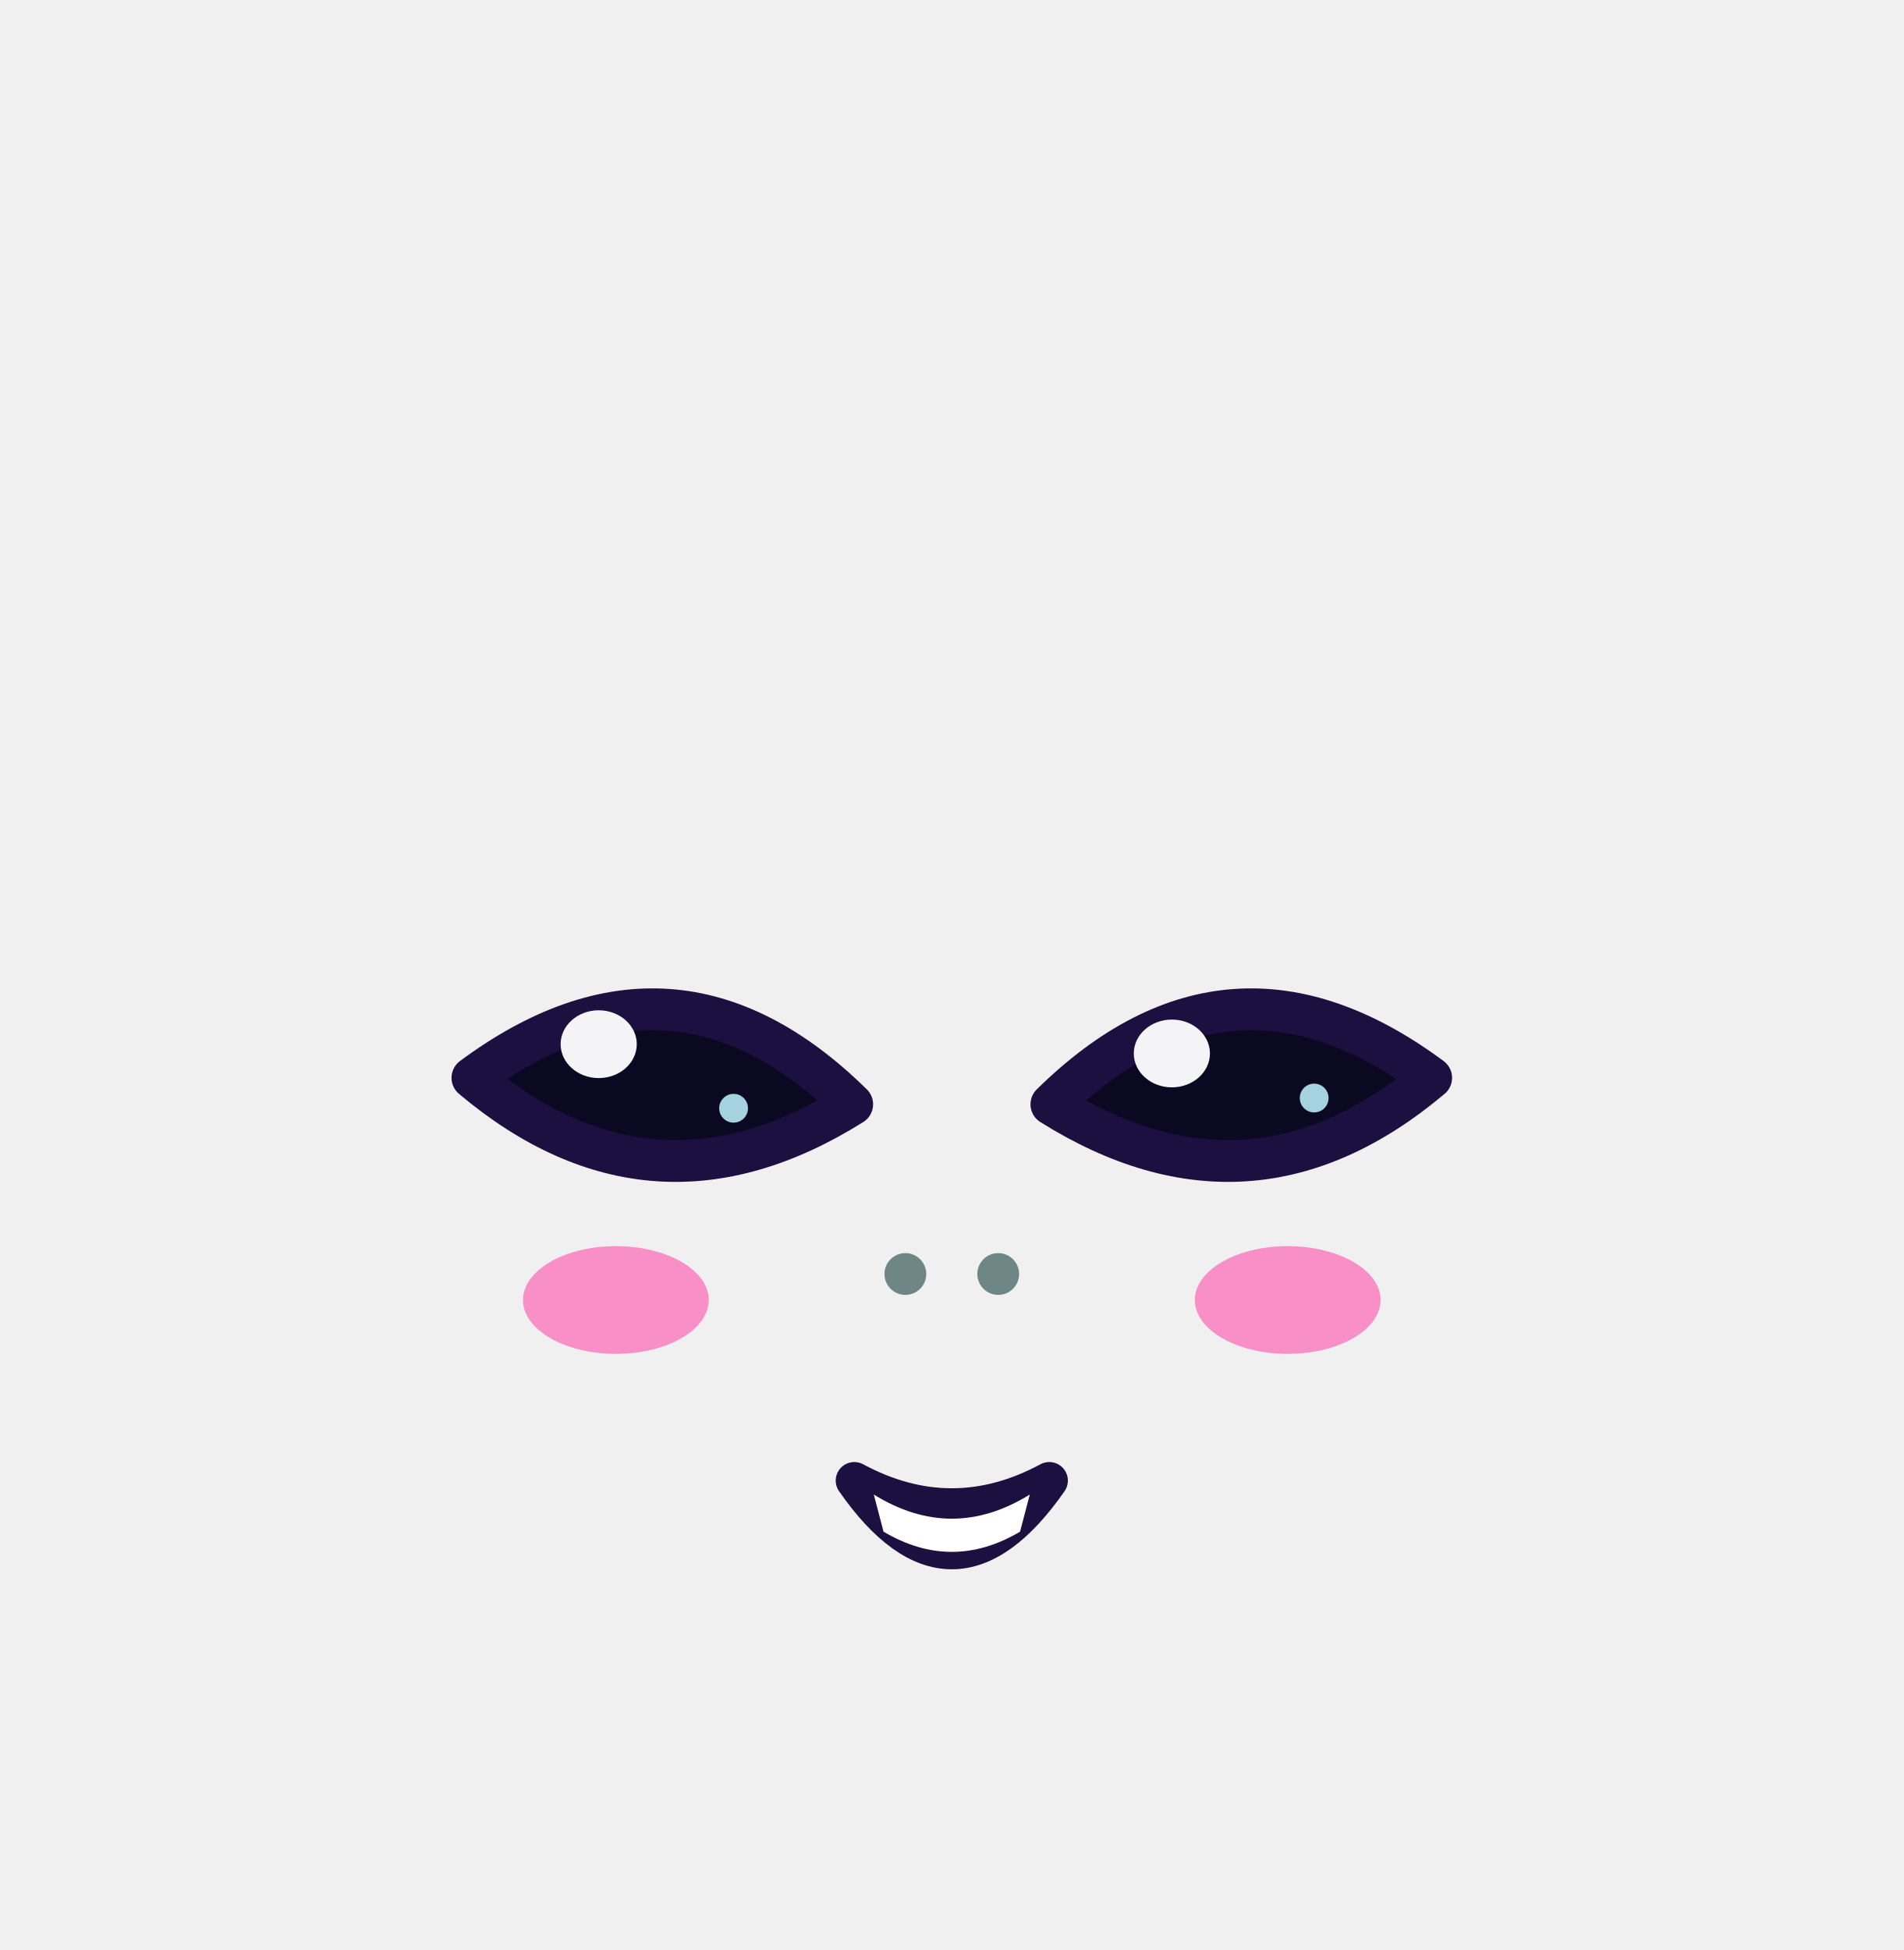
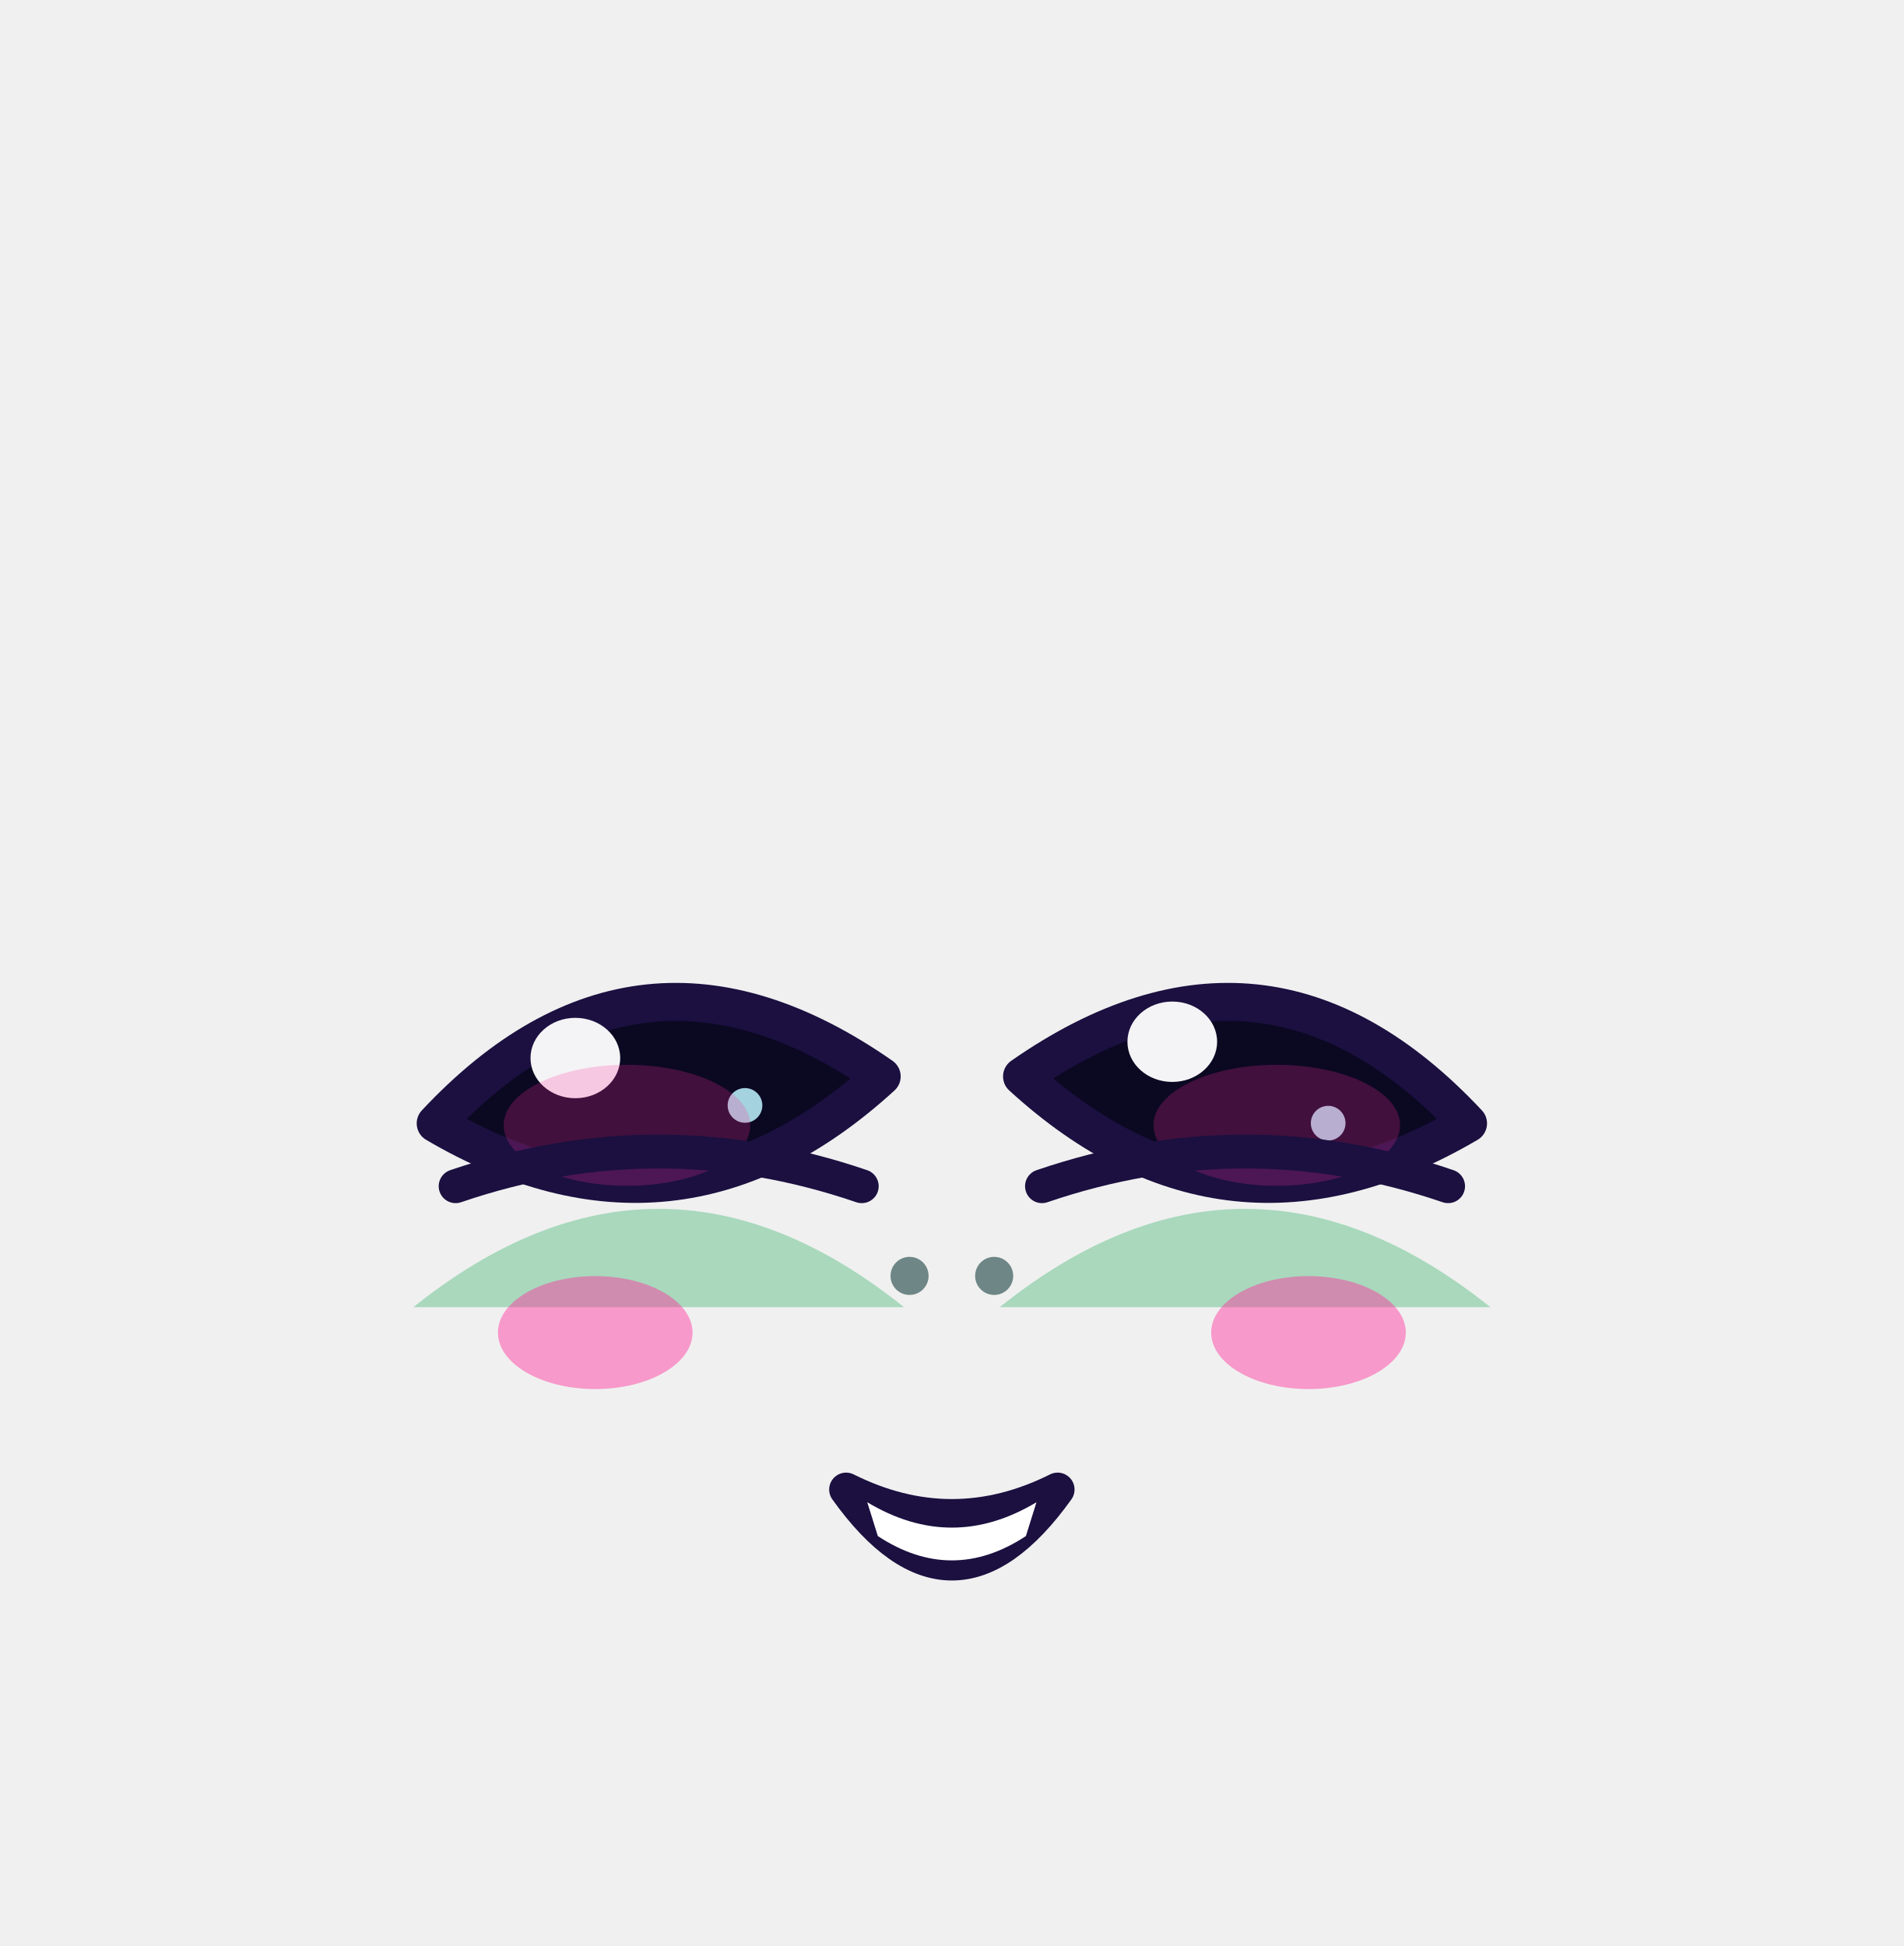
- <svg xmlns="http://www.w3.org/2000/svg" width="164" height="168" viewBox="-41 -251 82 84">
-   <path d="M-20.65 -204.57 Q-11.98 -211 -4.29 -203.43 Q-12.89 -198.03 -20.65 -204.57 Z" fill="#0b0822" stroke="#1b1040" stroke-width="1.8" stroke-linejoin="round" stroke-linecap="round" />
-   <ellipse cx="-15.21" cy="-206.02" rx="1.64" ry="1.46" fill="#ffffff" fill-opacity="0.95" />
-   <circle cx="-9.4" cy="-203.26" r="0.62" fill="#bff6ff" fill-opacity="0.85" />
-   <path d="M4.29 -203.43 Q11.98 -211 20.65 -204.57 Q12.89 -198.03 4.29 -203.43 Z" fill="#0b0822" stroke="#1b1040" stroke-width="1.8" stroke-linejoin="round" stroke-linecap="round" />
-   <ellipse cx="9.48" cy="-205.62" rx="1.64" ry="1.46" fill="#ffffff" fill-opacity="0.95" />
-   <circle cx="15.61" cy="-203.7" r="0.62" fill="#bff6ff" fill-opacity="0.85" />
-   <ellipse cx="-14.47" cy="-195" rx="4" ry="2.32" fill="#ff2f9d" fill-opacity="0.5" />
-   <ellipse cx="14.47" cy="-195" rx="4" ry="2.32" fill="#ff2f9d" fill-opacity="0.5" />
-   <circle cx="-2" cy="-196.12" r="0.9" fill="#6e8686" />
-   <circle cx="2" cy="-196.12" r="0.9" fill="#6e8686" />
-   <path d="M-4.2 -187.22 Q0 -181.18 4.2 -187.22 Q0 -184.96 -4.2 -187.22 Z" fill="#7a1f45" stroke="#1b1040" stroke-width="1.6" stroke-linejoin="round" stroke-linecap="round" />
-   <path d="M-3.36 -186.62 Q0 -184.54 3.36 -186.62 L2.94 -185.02 Q0 -183.28 -2.94 -185.02 Z" fill="#ffffff" />
+ <svg xmlns="http://www.w3.org/2000/svg" width="180" height="184" viewBox="-45 -260 90 92">
+   <path d="M-24.4 -206.89 Q-14.82 -217.13 -3.32 -209.11 Q-13.04 -200.22 -24.4 -206.89 Z" fill="#0b0822" stroke="#1b1040" stroke-width="1.8" stroke-linejoin="round" stroke-linecap="round" />
+   <ellipse cx="-17.8" cy="-209.98" rx="2.12" ry="1.9" fill="#ffffff" fill-opacity="0.95" />
+   <circle cx="-9.78" cy="-207.74" r="0.82" fill="#bff6ff" fill-opacity="0.85" />
+   <ellipse cx="-15.36" cy="-206.8" rx="5.83" ry="2.86" fill="#ff2f9d" fill-opacity="0.22" />
+   <path d="M-25.46 -198.2 Q-13.86 -207.5 -2.26 -198.2 Z" fill="#a9d8bd" />
+   <path d="M-23.46 -203.92 Q-13.86 -207.2 -4.26 -203.92" fill="none" stroke="#1b1040" stroke-width="1.6" stroke-linejoin="round" stroke-linecap="round" />
+   <path d="M3.32 -209.11 Q14.82 -217.13 24.4 -206.89 Q13.04 -200.22 3.32 -209.11 Z" fill="#0b0822" stroke="#1b1040" stroke-width="1.8" stroke-linejoin="round" stroke-linecap="round" />
+   <ellipse cx="10.42" cy="-210.75" rx="2.12" ry="1.9" fill="#ffffff" fill-opacity="0.95" />
+   <circle cx="17.79" cy="-206.9" r="0.82" fill="#bff6ff" fill-opacity="0.85" />
+   <ellipse cx="15.36" cy="-206.8" rx="5.83" ry="2.86" fill="#ff2f9d" fill-opacity="0.22" />
+   <path d="M2.26 -198.2 Q13.86 -207.5 25.46 -198.2 Z" fill="#a9d8bd" />
+   <path d="M4.26 -203.92 Q13.86 -207.2 23.46 -203.92" fill="none" stroke="#1b1040" stroke-width="1.6" stroke-linejoin="round" stroke-linecap="round" />
+   <ellipse cx="-16.86" cy="-197" rx="4.6" ry="2.67" fill="#ff2f9d" fill-opacity="0.45" />
+   <ellipse cx="16.86" cy="-197" rx="4.6" ry="2.67" fill="#ff2f9d" fill-opacity="0.45" />
+   <circle cx="-2" cy="-199.68" r="0.9" fill="#6e8686" />
+   <circle cx="2" cy="-199.68" r="0.9" fill="#6e8686" />
+   <path d="M-5 -189.58 Q0 -182.58 5 -189.58 Q0 -187.08 -5 -189.58 Z" fill="#7a1f45" stroke="#1b1040" stroke-width="1.6" stroke-linejoin="round" stroke-linecap="round" />
+   <path d="M-4 -188.98 Q0 -186.58 4 -188.98 L3.5 -187.38 Q0 -185.08 -3.5 -187.38 Z" fill="#ffffff" />
</svg>
